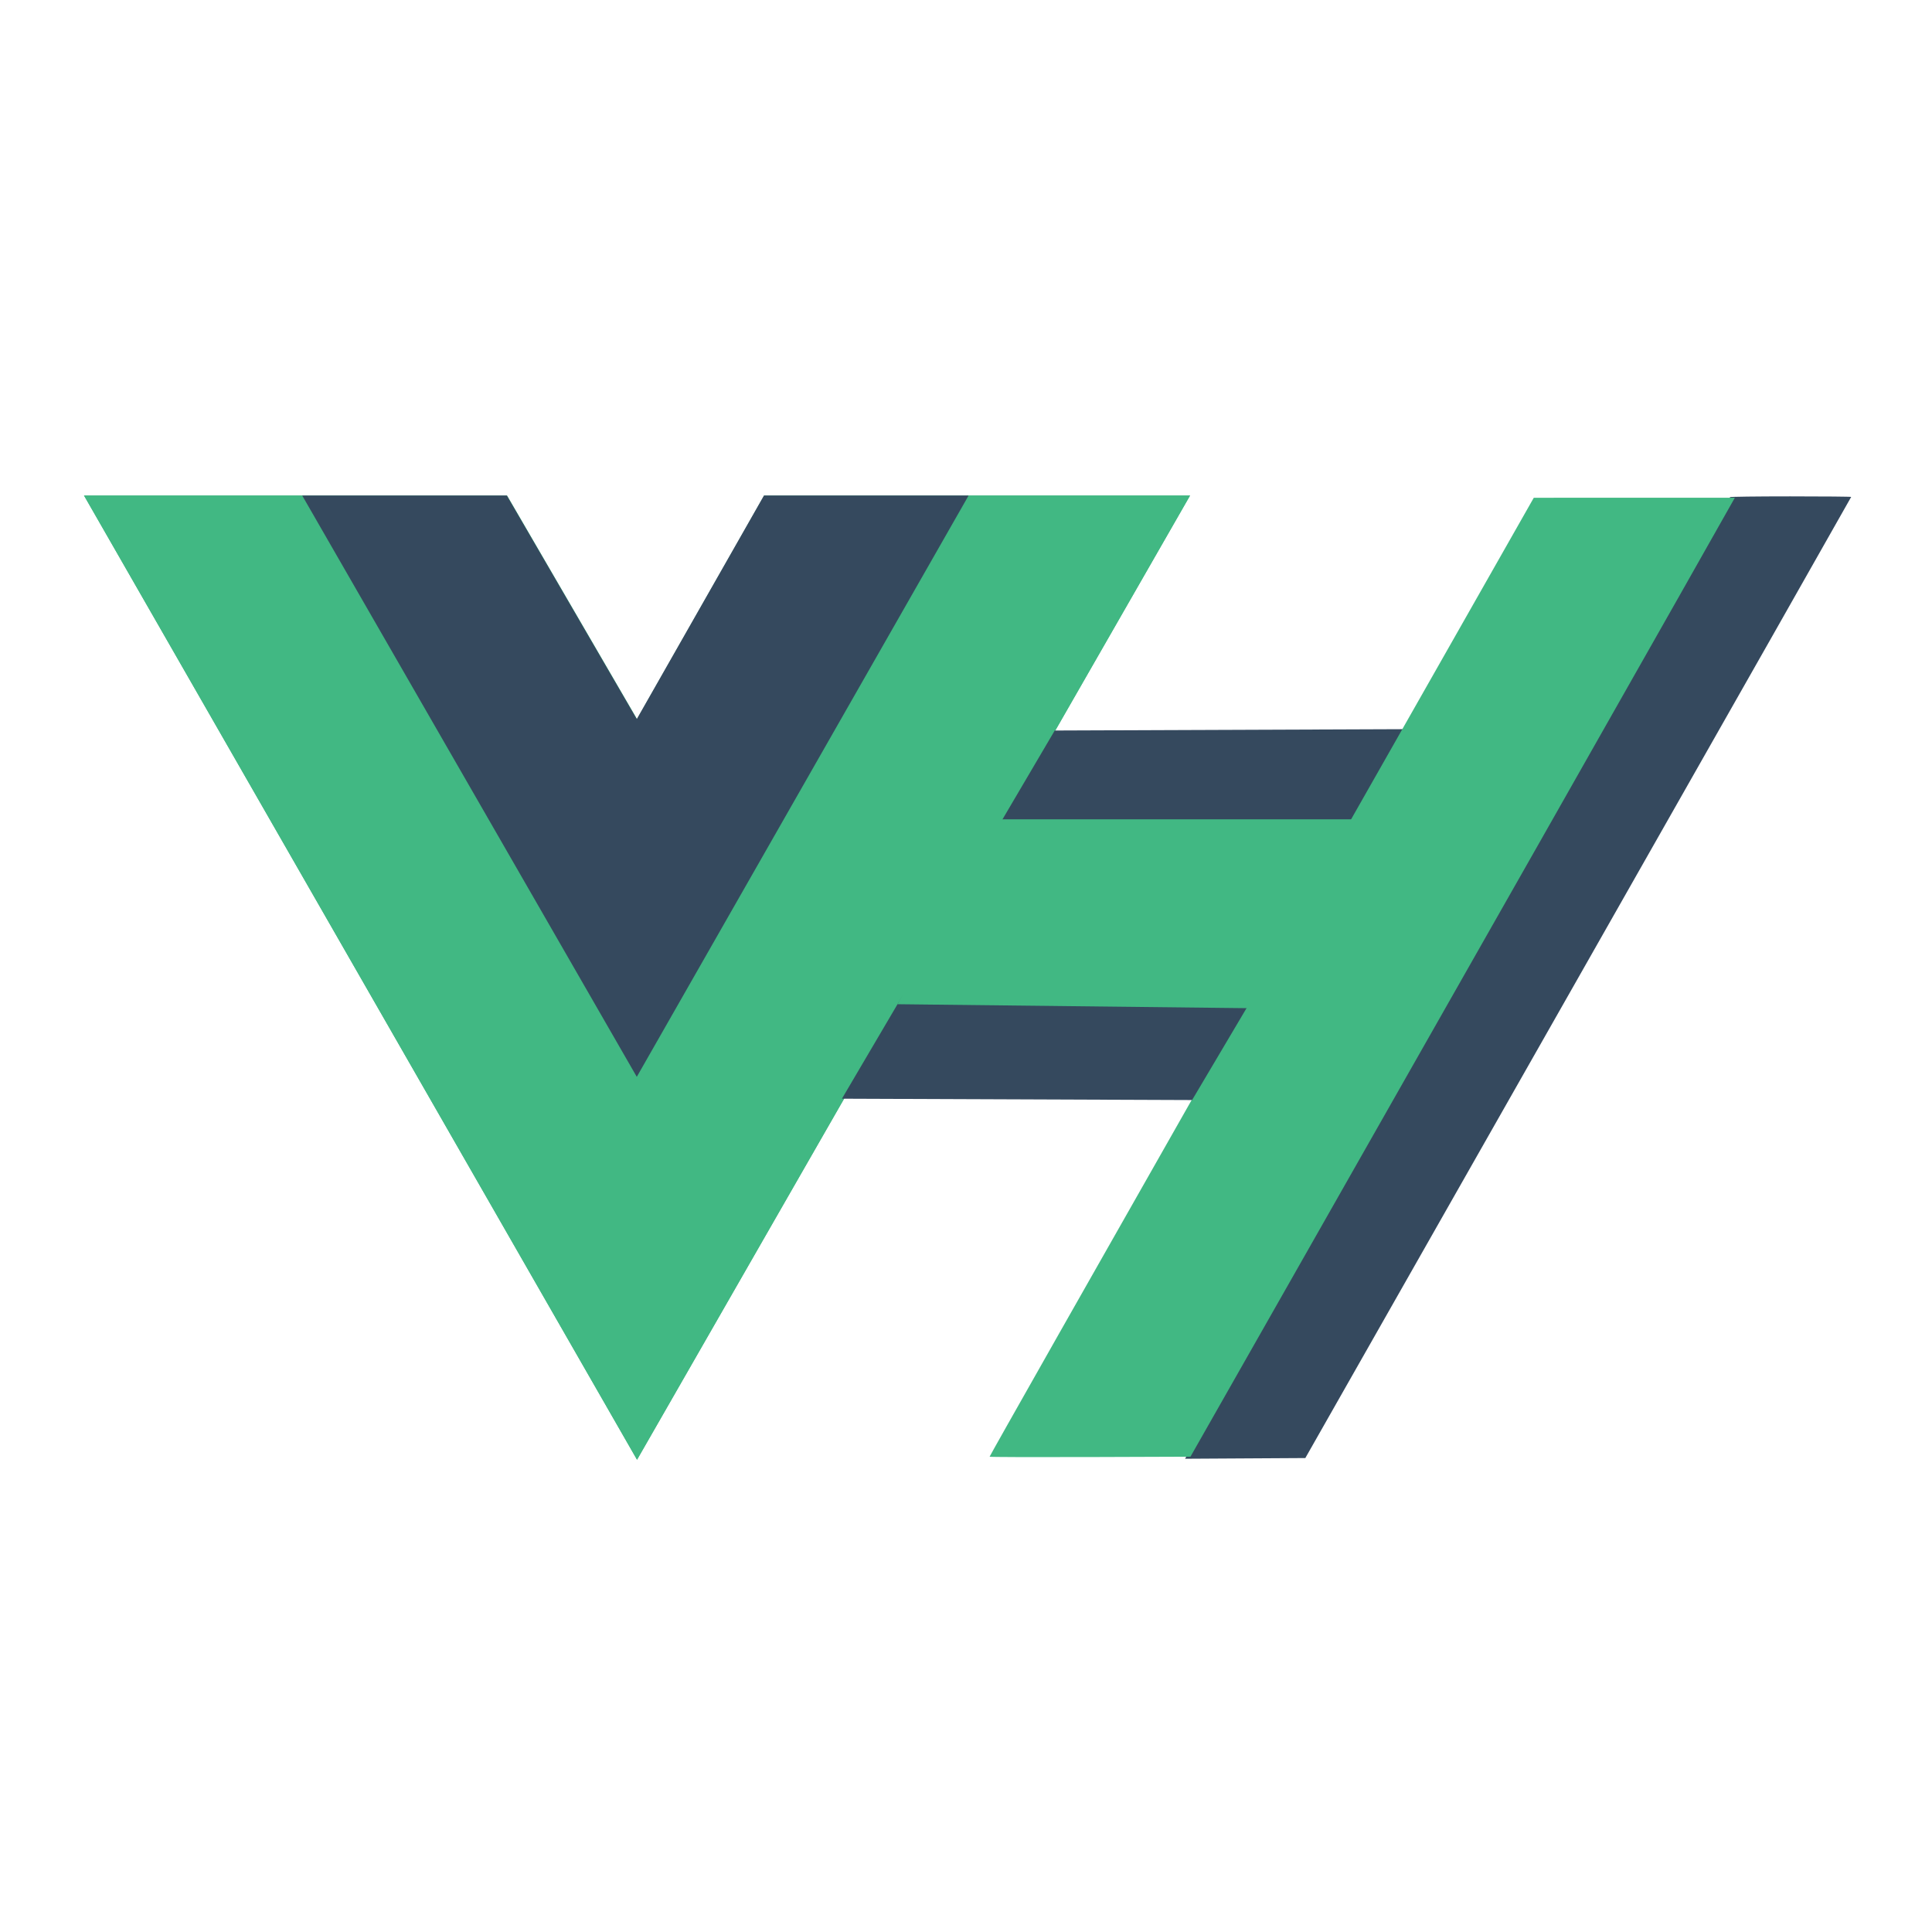
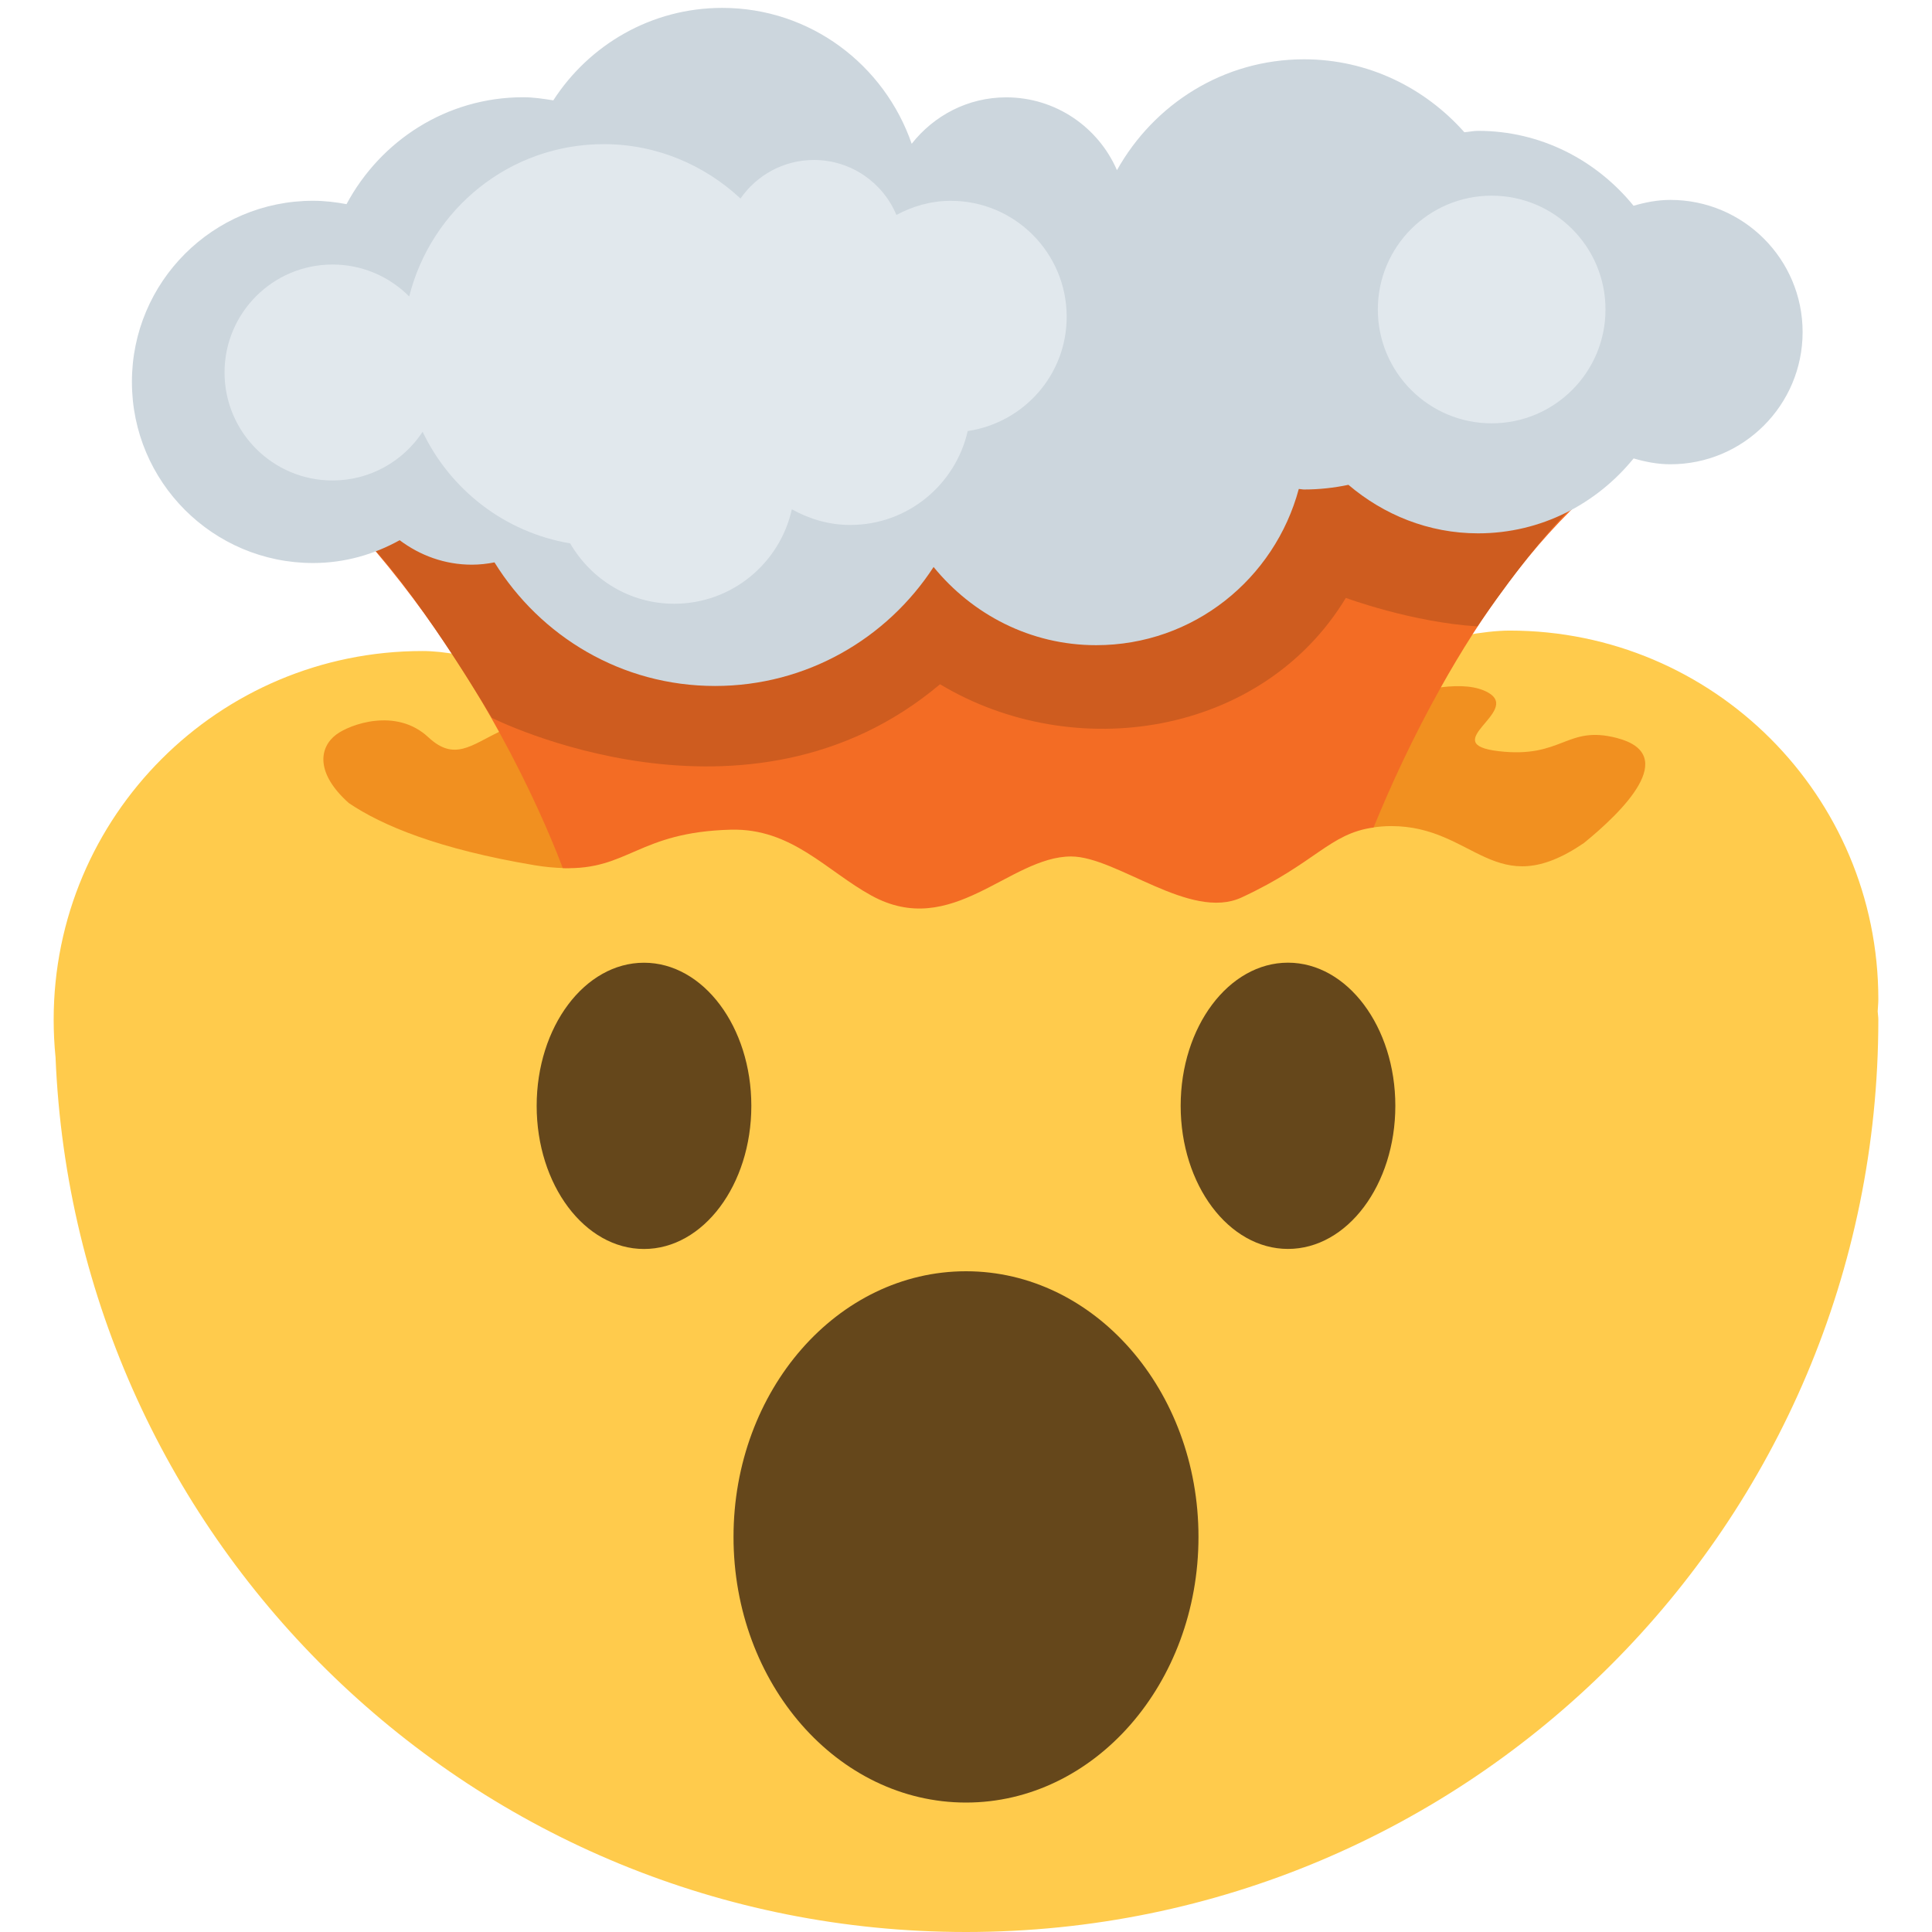
- <svg xmlns="http://www.w3.org/2000/svg" width="1200" height="1200" class="icon" viewBox="0 0 3280.944 2800">
-   <path fill="#41b883" d="M1645.332 601.004h375.675L1081.82 2238.478 142.636 601.004h718.477l220.708 379.704 216.013-379.704z" />
-   <path fill="#41b883" d="M142.636 601.004l939.185 1637.474 939.186-1637.474h-375.675l-563.51 982.484-568.208-982.484z" />
-   <path fill="#35495e" d="M513.188 601.004l568.207 987.23 563.511-987.23h-347.498l-216.013 379.704-220.708-379.704zM1607.792 1311.83l594.678 2.293 187.353-316.325-598.662 2.292zM2198.506 1909.57C2867.436 732.7 2939.502 605.426 2937.874 603.78c-.715-.723 45.303-1.314 102.262-1.314s103.562.428 103.562.951c0 .523-208.57 367.978-463.491 816.567L2216.715 2235.6l-102.1.596-102.102.596z" />
-   <path fill="#41b883" d="M1680.563 2233.328c0-1.34 168.208-298.145 440.375-777.048a4135645.775 4135645.775 0 00337.619-594.19l146.13-257.25 170.746-.04 170.747-.04-5.536 9.741c-3.044 5.358-43.727 77.302-90.407 159.875-85.356 150.992-337.562 595.163-656.602 1156.373l-172 302.559-170.536.588c-93.795.322-170.536.069-170.536-.567z" />
-   <path fill="#35495e" d="M1429.783 1625.351l594.679 2.292 187.353-316.324-598.662 2.292z" />
-   <path fill="#41b883" d="M1524.207 1464.903l608.285 6.877 173.746-320.909h-619.072z" />
+ <svg xmlns="http://www.w3.org/2000/svg" viewBox="0 0 36 36">
+   <path fill="#FFCB4C" d="M35 18.619c0-3.794-3.075-6.869-6.869-6.869-.979 0-2.752.578-2.752.578l-13.126 1.384s-2.717-1.581-4.383-1.581C4.075 12.131 1 15.206 1 19c0 .237.012.471.035.702C1.406 28.763 8.849 36 18 36c9.389 0 17-7.611 17-17 0-.052-.009-.101-.012-.153.003-.076.012-.151.012-.228z" />
+   <path fill="#F19020" d="M30.126 13.751c-.941-.244-1.009.386-2.202.246-1.168-.137.429-.739-.195-1.092-.21-.119-.511-.144-.882-.098-1.052.129-16.954.544-17.547.83-.527.254-.839.548-1.318.101-.603-.562-1.466-.238-1.716-.051-.322.242-.389.722.234 1.277.621.42 1.673.859 3.465 1.159.197.033.365.046.522.052 1.227.041 1.397-1.67 3.13-1.716 1.136-.03 11.153 1.07 11.978.958.101-.014.207-.024.329-.024 1.563 0 1.926 1.45 3.589.316.705-.573 1.811-1.648.613-1.958z" />
+   <path fill="#F36C24" d="M5.938 9.115c1.523 1.527 2.604 3.145 3.362 4.523.566 1.029.956 1.929 1.187 2.538 1.227.041 1.397-.67 3.13-.716 1.136-.03 1.783.769 2.623 1.229 1.502.822 2.569-.73 3.719-.73.85 0 2.219 1.207 3.176.764 1.387-.643 1.635-1.191 2.46-1.304.322-.791.741-1.696 1.252-2.609.74-1.324 1.678-2.665 2.841-3.693H5.938z" />
+   <path fill="#CE5C1F" d="M29.306 9.435c1.281-1.263-23.039.016-22.341.788.988 1.094 2.2 3.153 2.2 3.153s4.757 2.405 8.351-.626c2.5 1.5 6 .969 7.562-1.609 0 0 1.217.453 2.451.531 0 0 .953-1.425 1.777-2.237z" />
+   <ellipse fill="#65471B" cx="18" cy="28.638" rx="4.332" ry="4.95" />
+   <path fill="#65471B" d="M14 20.606c0 1.473-.896 2.667-2 2.667-1.105 0-2-1.194-2-2.667 0-1.473.895-2.667 2-2.667 1.104 0 2 1.194 2 2.667zm12-.001c0 1.473-.895 2.667-2 2.667s-2-1.194-2-2.667c0-1.472.896-2.667 2-2.667 1.105.001 2 1.195 2 2.667z" />
+   <path fill="#CCD6DD" d="M31.125 3.725c-.24 0-.467.045-.686.109-.688-.845-1.723-1.396-2.898-1.396-.087 0-.169.02-.255.026-.734-.827-1.794-1.359-2.987-1.359-1.505 0-2.8.839-3.486 2.066-.346-.798-1.139-1.357-2.064-1.357-.718 0-1.349.342-1.761.865C16.48 1.209 15.1.147 13.458.147c-1.323 0-2.48.689-3.148 1.723-.184-.029-.368-.058-.56-.058-1.432 0-2.661.812-3.293 1.992-.203-.038-.41-.063-.624-.063-1.864 0-3.375 1.511-3.375 3.375s1.511 3.375 3.375 3.375c.588 0 1.135-.159 1.614-.425.376.282.838.456 1.345.456.145 0 .285-.016.422-.043.855 1.379 2.367 2.303 4.109 2.303 1.709 0 3.206-.885 4.073-2.217.72.882 1.802 1.457 3.029 1.457 1.815 0 3.327-1.238 3.776-2.911.034.001.065.01.099.01.283 0 .559-.031.826-.087.654.556 1.491.904 2.417.904 1.174 0 2.21-.551 2.897-1.396.219.064.446.109.686.109 1.36 0 2.463-1.103 2.463-2.463s-1.104-2.463-2.464-2.463z" />
+   <circle fill="#E1E8ED" cx="27.795" cy="5.767" r="2.121" />
+   <path fill="#E1E8ED" d="M19.876 5.903c0-1.193-.967-2.161-2.16-2.161-.368 0-.71.101-1.013.263-.251-.601-.844-1.024-1.537-1.024-.567 0-1.067.285-1.368.718-.67-.623-1.561-1.013-2.548-1.013-1.755 0-3.216 1.21-3.625 2.838-.365-.367-.87-.595-1.429-.595-1.111 0-2.012.901-2.012 2.012s.901 2.012 2.012 2.012c.703 0 1.319-.361 1.679-.907.517 1.081 1.529 1.873 2.749 2.079.39.67 1.107 1.125 1.938 1.125 1.074 0 1.969-.754 2.193-1.76.324.18.691.292 1.087.292 1.07 0 1.962-.749 2.19-1.75 1.042-.155 1.844-1.044 1.844-2.129z" />
</svg>
